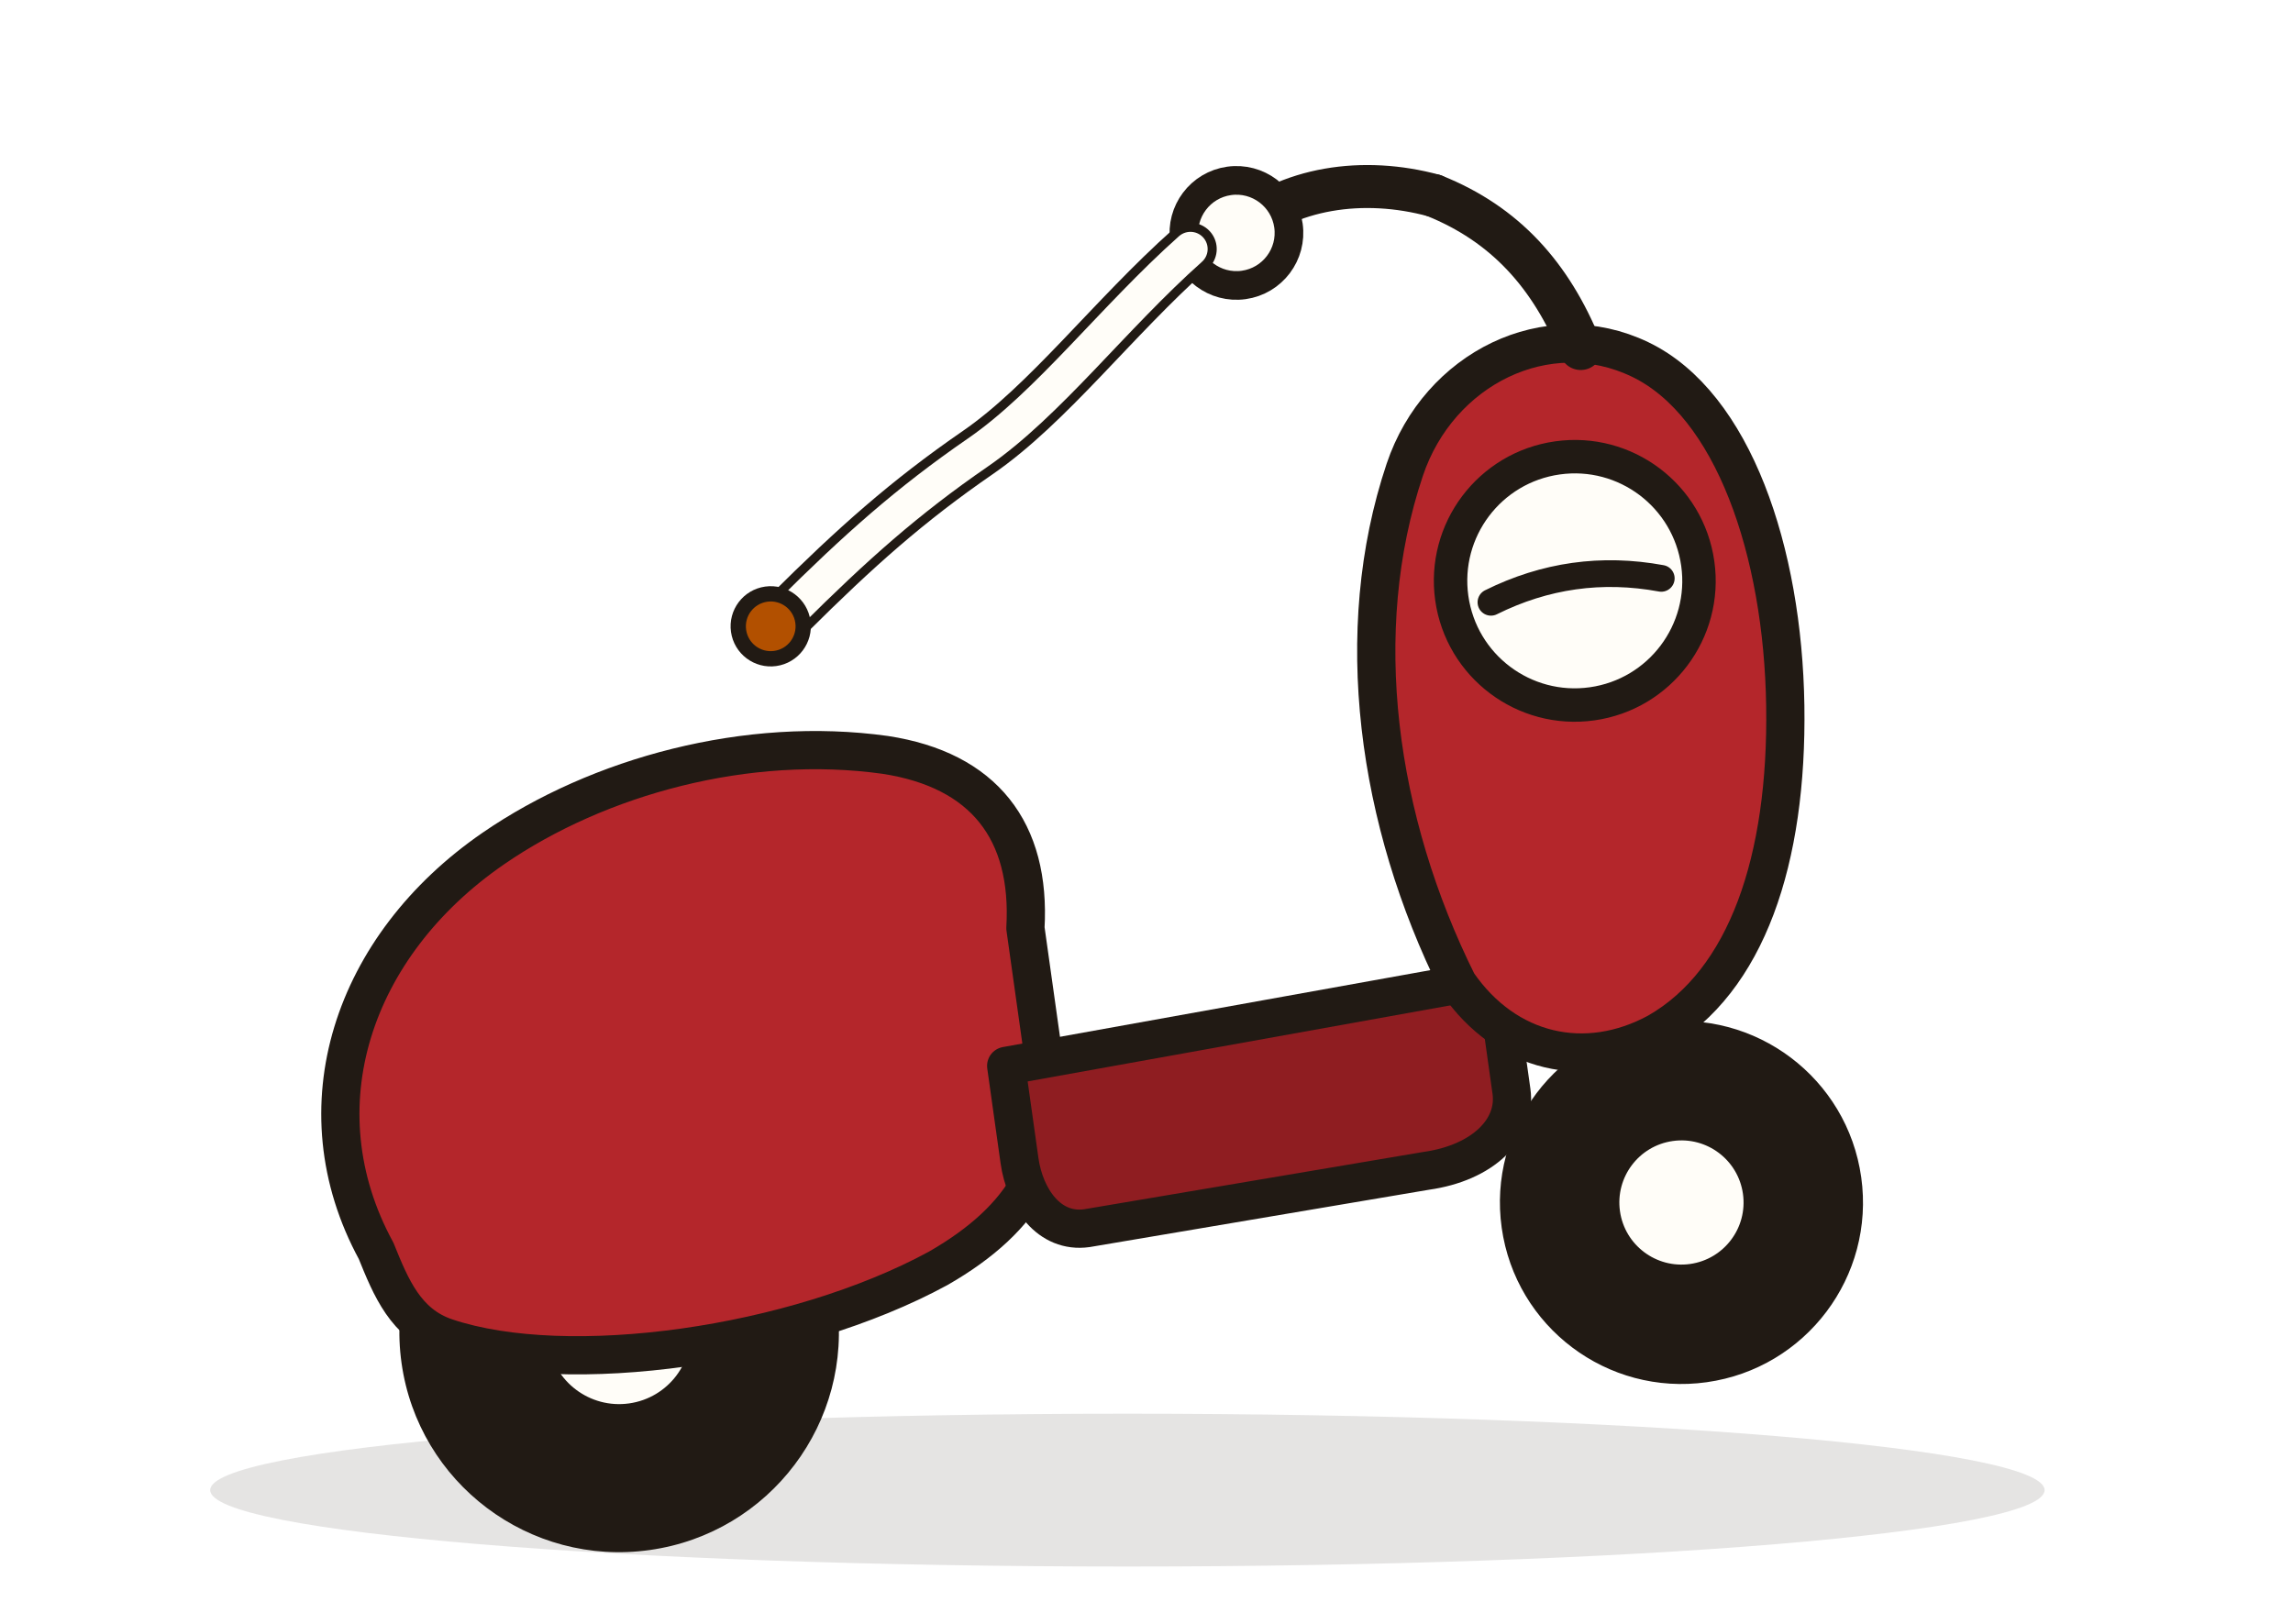
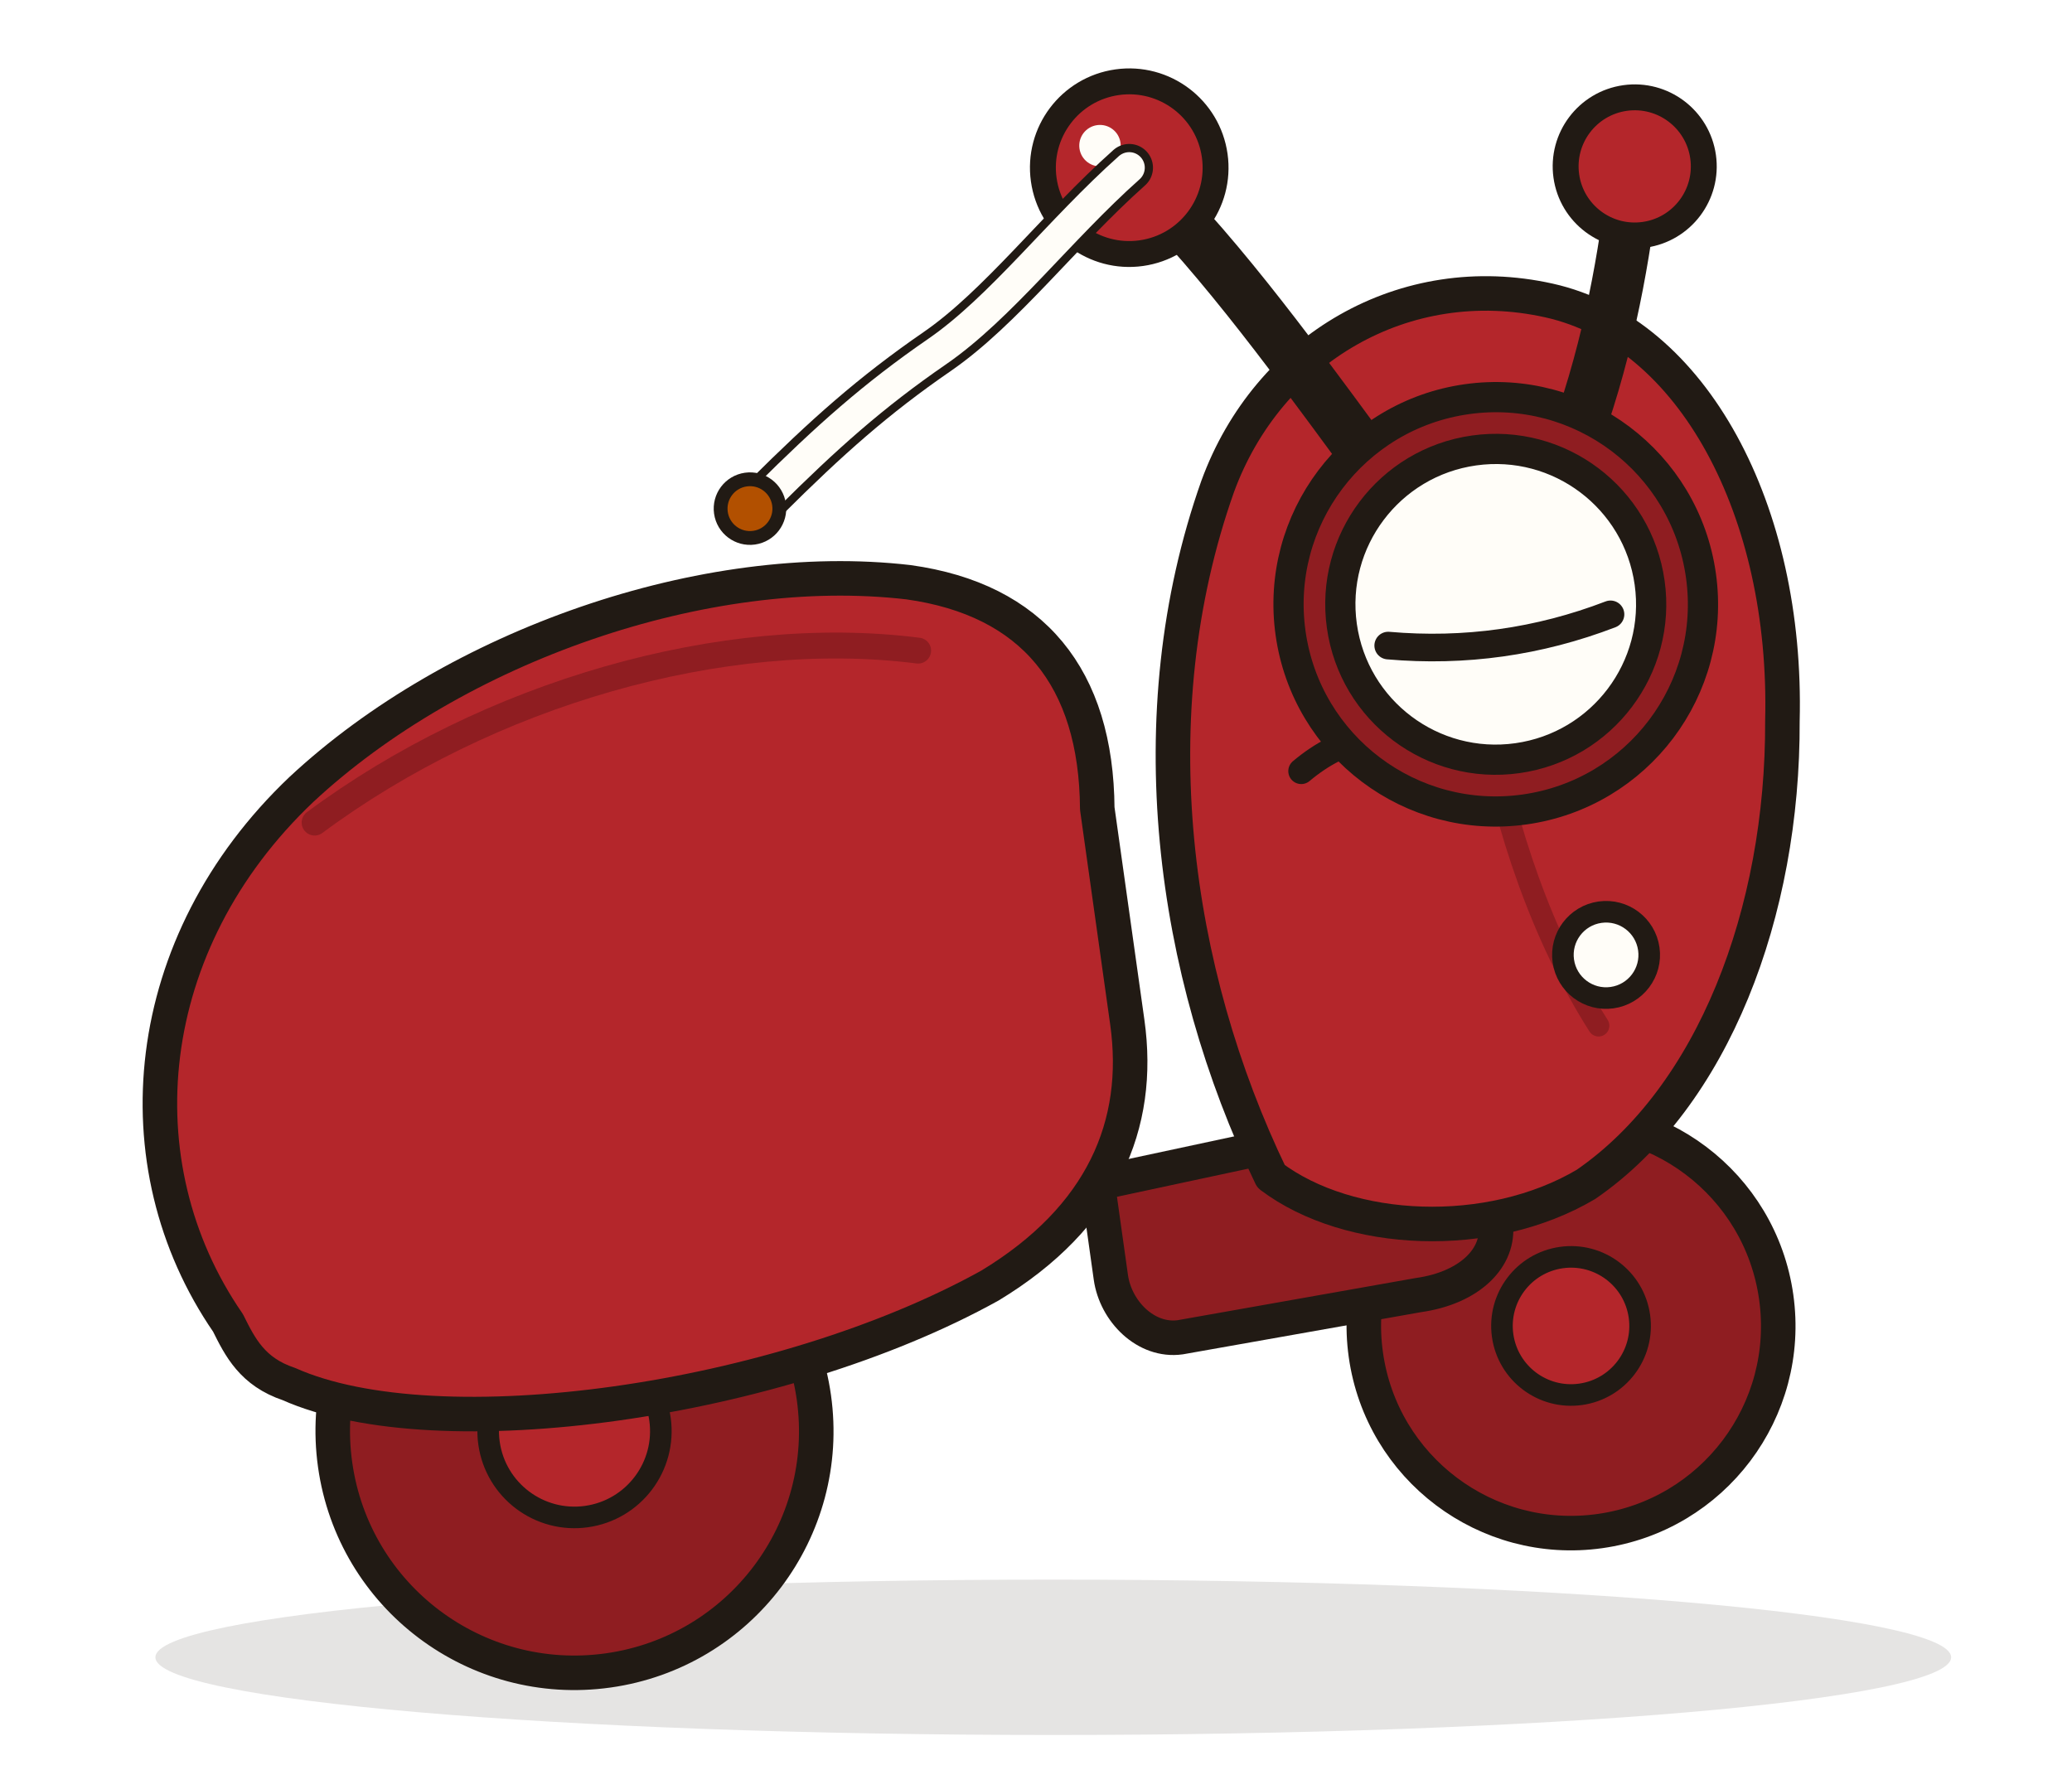
- <svg xmlns="http://www.w3.org/2000/svg" viewBox="0 0 240 170" role="img" aria-hidden="true">
-   <ellipse cx="118" cy="156" rx="96" ry="8" fill="#211a14" opacity="0.12" />
-   <g class="" transform="rotate(-8 118 130)">
-     <circle cx="64" cy="132" r="23" fill="#211a14" />
-     <circle cx="64" cy="132" r="7.5" fill="#fffdf8" />
-     <circle cx="176" cy="134" r="19" fill="#211a14" />
-     <circle cx="176" cy="134" r="6.5" fill="#fffdf8" />
-     <path d="M40,120            C34,104 42,88 58,80            C70,74 86,72 100,76            C110,79 114,86 112,96            L112,112            C112,120 108,126 98,130            C82,136 58,136 46,130            C42,128 41,124 40,120 Z" fill="#b4262b" stroke="#211a14" stroke-width="4" stroke-linejoin="round" />
-     <path d="M108,110 L160,108 L160,120 C160,124 156,127 150,127 L114,128 C110,128 108,124 108,120 Z" fill="#8f1d21" stroke="#211a14" stroke-width="4" stroke-linejoin="round" />
-     <path d="M156,108            C150,90 150,70 158,54            C163,44 175,40 184,46            C193,52 196,68 194,84            C192,100 186,112 176,116            C168,119 160,116 156,108 Z" fill="#b4262b" stroke="#211a14" stroke-width="4" stroke-linejoin="round" />
-     <path d="M178,44 C176,36 172,30 165,26" stroke="#211a14" stroke-width="4.5" fill="none" stroke-linecap="round" />
-     <path d="M165,26 C158,23 150,23 144,27" stroke="#211a14" stroke-width="4.5" fill="none" stroke-linecap="round" />
-     <circle cx="144" cy="27" r="5.5" fill="#fffdf8" stroke="#211a14" stroke-width="3" />
-     <path d="M139,28 C130,34 122,42 114,46 C106,50 100,54 92,60" stroke="#211a14" stroke-width="5.5" fill="none" stroke-linecap="round" />
-     <path d="M139,28 C130,34 122,42 114,46 C106,50 100,54 92,60" stroke="#fffdf8" stroke-width="3.6" fill="none" stroke-linecap="round" />
-     <circle cx="90" cy="61" r="3.4" fill="#b25000" stroke="#211a14" stroke-width="1.6" />
-     <circle cx="174" cy="68" r="13" fill="#fffdf8" stroke="#211a14" stroke-width="3.5" />
-     <path d="M165,69 Q174,66 183,69" stroke="#211a14" stroke-width="2.8" fill="none" stroke-linecap="round" />
+ <svg xmlns="http://www.w3.org/2000/svg" viewBox="0 0 240 205" role="img" aria-hidden="true">
+   <ellipse cx="122" cy="192" rx="104" ry="9" fill="#211a14" opacity="0.12" />
+   <g class="" transform="rotate(-8 122 158)">
+     <circle cx="66" cy="158" r="28" fill="#8f1d21" stroke="#211a14" stroke-width="4" />
+     <circle cx="66" cy="158" r="10" fill="#b4262b" stroke="#211a14" stroke-width="2.5" />
+     <circle cx="182" cy="162" r="24" fill="#8f1d21" stroke="#211a14" stroke-width="4" />
+     <circle cx="182" cy="162" r="8" fill="#b4262b" stroke="#211a14" stroke-width="2.5" />
+     <path d="M28,140 C18,120 24,95 45,80 C65,66 95,60 118,66            C132,70 138,80 136,95 L136,120 C136,132 130,142 116,148            C90,158 50,158 34,148 C30,146 29,143 28,140 Z" fill="#b4262b" stroke="#211a14" stroke-width="4" stroke-linejoin="round" />
+     <path d="M46,84 C68,72 96,68 118,74" stroke="#8f1d21" stroke-width="3" fill="none" stroke-linecap="round" />
+     <path d="M130,138 L172,135 L175,149 C175,153 171,156 165,156 L137,157            C133,157 130,153 130,149 Z" fill="#8f1d21" stroke="#211a14" stroke-width="4" stroke-linejoin="round" />
+     <path d="M150,140 C142,115 142,85 155,60 C163,45 180,38 196,44            C212,50 220,72 216,96 C213,118 202,138 186,146            C174,151 158,148 150,140 Z" fill="#b4262b" stroke="#211a14" stroke-width="4" stroke-linejoin="round" />
+     <path d="M186,55 C180,76 180,106 190,128" stroke="#8f1d21" stroke-width="2.5" fill="none" stroke-linecap="round" />
+     <circle cx="192" cy="120" r="5" fill="#fffdf8" stroke="#211a14" stroke-width="2.5" />
+     <path d="M160,94 Q168,89 176,93" stroke="#211a14" stroke-width="3" fill="none" stroke-linecap="round" />
+     <path d="M172,58 C165,45 158,32 150,22" stroke="#211a14" stroke-width="6" fill="none" stroke-linecap="round" />
+     <circle cx="150" cy="22" r="10" fill="#b4262b" stroke="#211a14" stroke-width="3" />
+     <circle cx="147" cy="19" r="2.4" fill="#fffdf8" />
+     <path d="M198,58 C203,48 206,38 208,30" stroke="#211a14" stroke-width="6" fill="none" stroke-linecap="round" />
+     <circle cx="208" cy="30" r="8" fill="#b4262b" stroke="#211a14" stroke-width="3" />
+     <path d="M150,22 C141,28 133,36 125,40 C117,44 111,48 103,54" stroke="#211a14" stroke-width="5.5" fill="none" stroke-linecap="round" />
+     <path d="M150,22 C141,28 133,36 125,40 C117,44 111,48 103,54" stroke="#fffdf8" stroke-width="3.6" fill="none" stroke-linecap="round" />
+     <circle cx="101" cy="55" r="3.4" fill="#b25000" stroke="#211a14" stroke-width="1.6" />
+     <circle cx="185" cy="78" r="24" fill="#8f1d21" stroke="#211a14" stroke-width="3.5" />
+     <circle cx="185" cy="78" r="18" fill="#fffdf8" stroke="#211a14" stroke-width="3.5" />
+     <path d="M172,81 Q185,84 198,81" stroke="#211a14" stroke-width="3.2" fill="none" stroke-linecap="round" />
  </g>
</svg>
